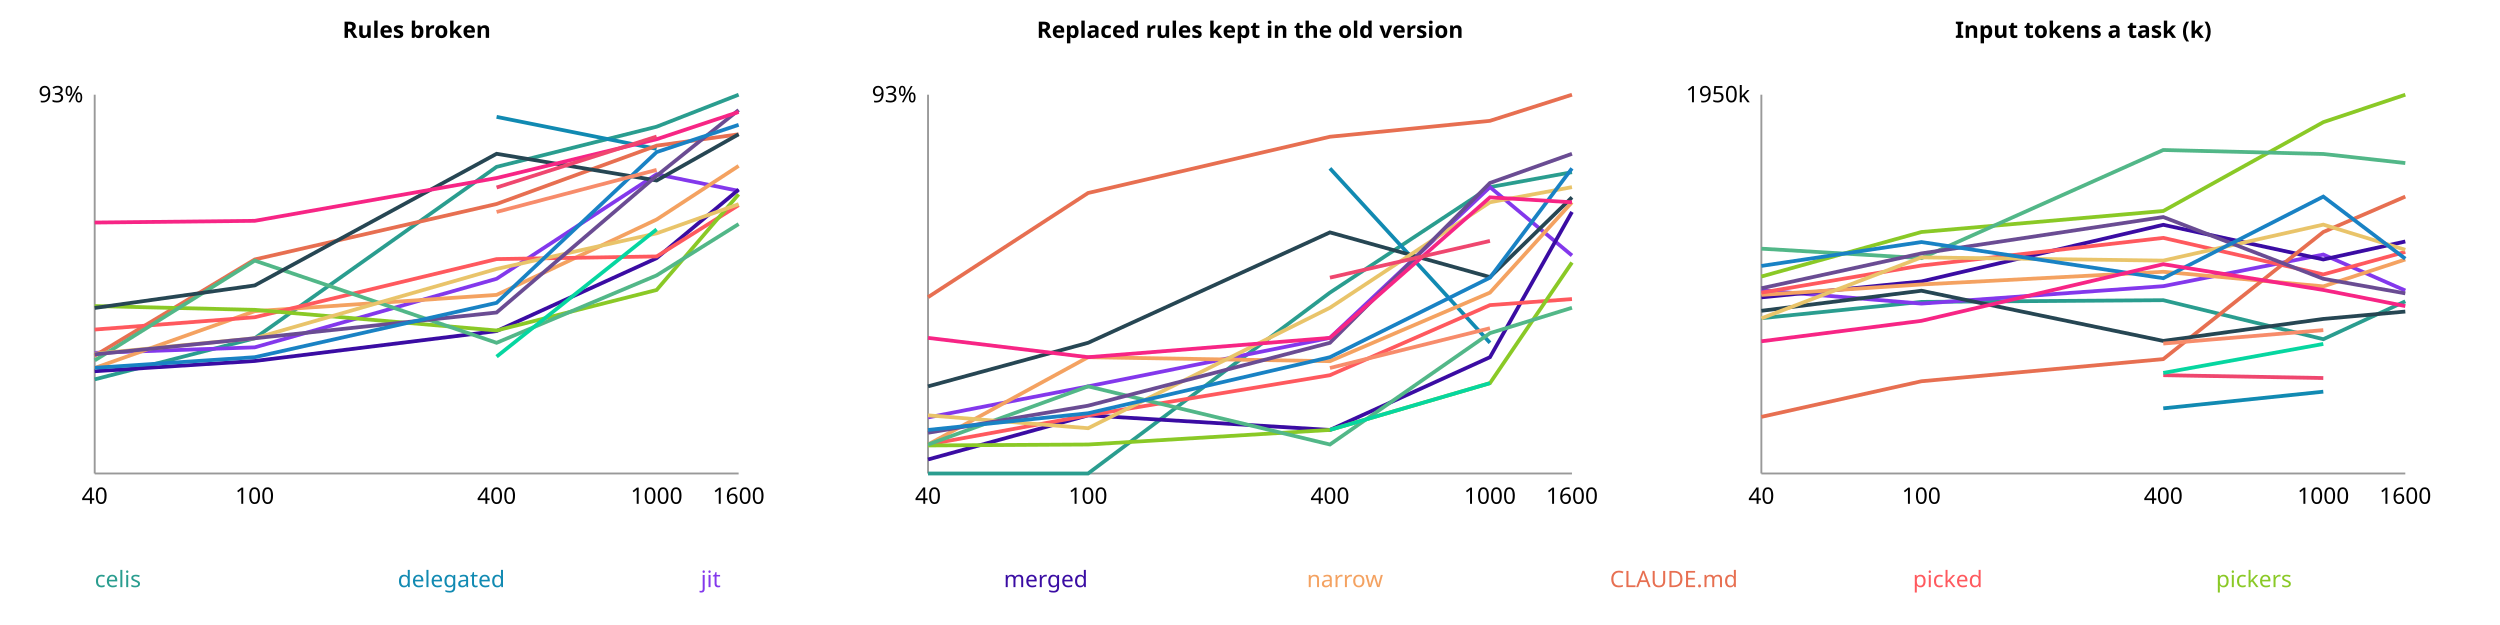
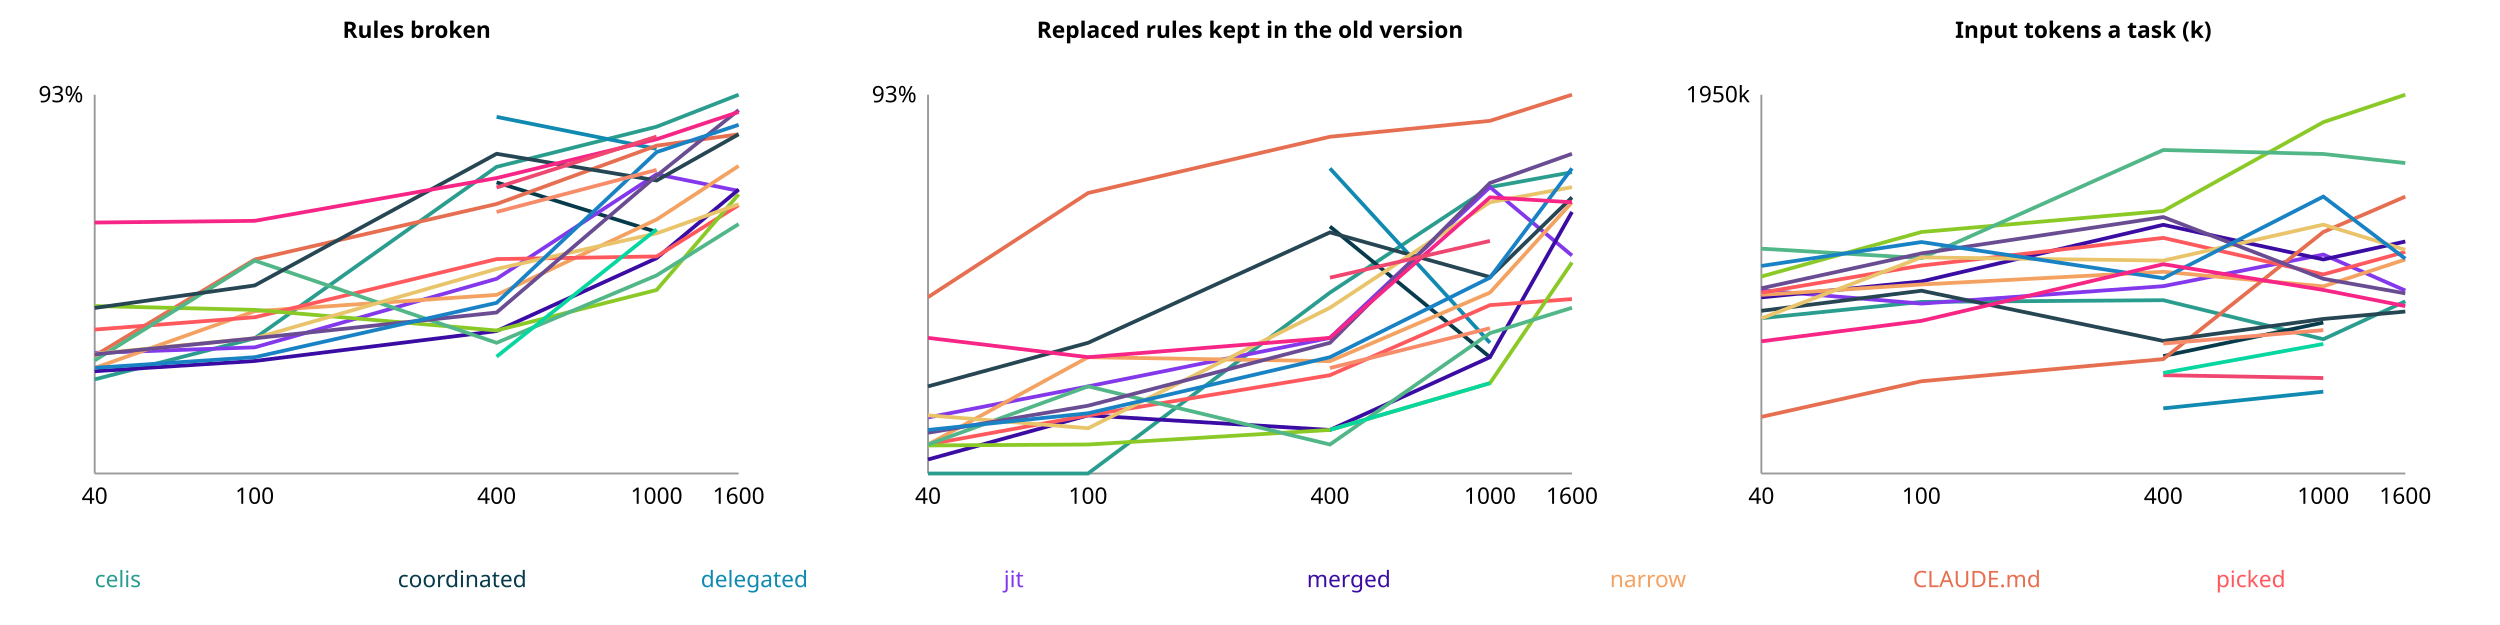
<svg xmlns="http://www.w3.org/2000/svg" width="1320" height="330" font-family="sans-serif" font-size="12">
  <rect width="100%" height="100%" fill="white" />
  <text x="220.0" y="20" text-anchor="middle" font-weight="bold">Rules broken</text>
  <line x1="50" y1="250" x2="390" y2="250" stroke="#999" />
  <line x1="50" y1="50" x2="50" y2="250" stroke="#999" />
  <text x="44" y="54" text-anchor="end">93%</text>
  <text x="50.0" y="266" text-anchor="middle">40</text>
  <text x="134.454" y="266" text-anchor="middle">100</text>
  <text x="262.227" y="266" text-anchor="middle">400</text>
  <text x="346.68" y="266" text-anchor="middle">1000</text>
  <text x="390.0" y="266" text-anchor="middle">1600</text>
  <polyline points="50.0,200.3 134.5,178.6 262.2,88.1 346.7,66.9 390.0,50.0" fill="none" stroke="#2a9d8f" stroke-width="2" />
+   <polyline points="262.2,96.3 346.7,122.5" fill="none" stroke="#073b4c" stroke-width="2" />
  <polyline points="262.2,61.7 346.7,78.6" fill="none" stroke="#118ab2" stroke-width="2" />
  <polyline points="50.0,186.3 134.5,183.4 262.2,147.2 346.7,92.0 390.0,100.8" fill="none" stroke="#8338ec" stroke-width="2" />
  <polyline points="50.0,196.0 134.5,190.6 262.2,174.8 346.7,136.3 390.0,100.1" fill="none" stroke="#3a0ca3" stroke-width="2" />
  <polyline points="50.0,194.3 134.5,164.3 262.2,155.7 346.7,115.9 390.0,87.6" fill="none" stroke="#f4a261" stroke-width="2" />
  <polyline points="50.0,187.8 134.5,137.0 262.2,107.7 346.7,76.9 390.0,70.9" fill="none" stroke="#e76f51" stroke-width="2" />
  <polyline points="50.0,174.0 134.5,167.5 262.2,136.8 346.7,135.4 390.0,108.3" fill="none" stroke="#ff595e" stroke-width="2" />
  <polyline points="50.0,161.6 134.5,163.6 262.2,174.5 346.7,153.1 390.0,102.6" fill="none" stroke="#8ac926" stroke-width="2" />
  <polyline points="50.0,190.3 134.5,137.6 262.2,181.0 346.7,145.4 390.0,118.3" fill="none" stroke="#52b788" stroke-width="2" />
  <polyline points="50.0,162.6 134.5,150.7 262.2,81.2 346.7,95.3 390.0,70.9" fill="none" stroke="#264653" stroke-width="2" />
  <polyline points="50.0,186.8 134.5,178.6 262.2,142.0 346.7,123.2 390.0,107.8" fill="none" stroke="#e9c46a" stroke-width="2" />
  <polyline points="50.0,187.1 134.5,178.6 262.2,165.0 346.7,92.8 390.0,58.1" fill="none" stroke="#6a4c93" stroke-width="2" />
  <polyline points="50.0,194.2 134.5,188.6 262.2,159.9 346.7,80.3 390.0,65.9" fill="none" stroke="#1982c4" stroke-width="2" />
  <polyline points="50.0,117.5 134.5,116.6 262.2,94.0 346.7,73.5 390.0,59.1" fill="none" stroke="#f72585" stroke-width="2" />
  <polyline points="262.2,99.0 346.7,72.1" fill="none" stroke="#ef476f" stroke-width="2" />
  <polyline points="262.2,111.9 346.7,89.7" fill="none" stroke="#f78c6b" stroke-width="2" />
  <polyline points="262.2,188.3 346.7,121.1" fill="none" stroke="#06d6a0" stroke-width="2" />
  <text x="660.0" y="20" text-anchor="middle" font-weight="bold">Replaced rules kept in the old version</text>
  <line x1="490" y1="250" x2="830" y2="250" stroke="#999" />
  <line x1="490" y1="50" x2="490" y2="250" stroke="#999" />
  <text x="484" y="54" text-anchor="end">93%</text>
  <text x="490.0" y="266" text-anchor="middle">40</text>
  <text x="574.454" y="266" text-anchor="middle">100</text>
  <text x="702.227" y="266" text-anchor="middle">400</text>
  <text x="786.68" y="266" text-anchor="middle">1000</text>
  <text x="830.0" y="266" text-anchor="middle">1600</text>
  <polyline points="490.0,250.0 574.5,250.0 702.2,154.5 786.7,98.8 830.0,90.9" fill="none" stroke="#2a9d8f" stroke-width="2" />
+   <polyline points="702.2,119.6 786.7,188.6" fill="none" stroke="#073b4c" stroke-width="2" />
  <polyline points="702.2,88.9 786.7,181.0" fill="none" stroke="#118ab2" stroke-width="2" />
  <polyline points="490.0,220.4 574.5,204.0 702.2,178.4 786.7,98.8 830.0,134.9" fill="none" stroke="#8338ec" stroke-width="2" />
  <polyline points="490.0,242.6 574.5,219.3 702.2,227.0 786.7,188.6 830.0,111.9" fill="none" stroke="#3a0ca3" stroke-width="2" />
  <polyline points="490.0,234.7 574.5,188.6 702.2,190.7 786.7,154.5 830.0,106.8" fill="none" stroke="#f4a261" stroke-width="2" />
  <polyline points="490.0,156.9 574.5,101.9 702.2,72.2 786.7,63.8 830.0,50.0" fill="none" stroke="#e76f51" stroke-width="2" />
  <polyline points="490.0,234.7 574.5,219.3 702.2,198.1 786.7,161.1 830.0,157.9" fill="none" stroke="#ff595e" stroke-width="2" />
  <polyline points="490.0,235.2 574.5,234.7 702.2,227.0 786.7,202.3 830.0,138.6" fill="none" stroke="#8ac926" stroke-width="2" />
  <polyline points="490.0,234.7 574.5,204.0 702.2,234.7 786.7,175.9 830.0,162.5" fill="none" stroke="#52b788" stroke-width="2" />
  <polyline points="490.0,204.0 574.5,181.0 702.2,122.7 786.7,146.3 830.0,104.2" fill="none" stroke="#264653" stroke-width="2" />
  <polyline points="490.0,219.3 574.5,226.1 702.2,162.5 786.7,106.8 830.0,98.8" fill="none" stroke="#e9c46a" stroke-width="2" />
  <polyline points="490.0,228.5 574.5,214.2 702.2,181.0 786.7,96.6 830.0,81.2" fill="none" stroke="#6a4c93" stroke-width="2" />
  <polyline points="490.0,227.0 574.5,218.2 702.2,188.6 786.7,146.6 830.0,88.9" fill="none" stroke="#1982c4" stroke-width="2" />
  <polyline points="490.0,178.4 574.5,188.6 702.2,178.4 786.7,104.2 830.0,106.8" fill="none" stroke="#f72585" stroke-width="2" />
  <polyline points="702.2,146.6 786.7,127.2" fill="none" stroke="#ef476f" stroke-width="2" />
  <polyline points="702.2,194.3 786.7,173.3" fill="none" stroke="#f78c6b" stroke-width="2" />
  <polyline points="702.2,227.0 786.7,202.3" fill="none" stroke="#06d6a0" stroke-width="2" />
  <text x="1100.0" y="20" text-anchor="middle" font-weight="bold">Input tokens a task (k)</text>
  <line x1="930" y1="250" x2="1270" y2="250" stroke="#999" />
  <line x1="930" y1="50" x2="930" y2="250" stroke="#999" />
  <text x="924" y="54" text-anchor="end">1950k</text>
  <text x="930.0" y="266" text-anchor="middle">40</text>
  <text x="1014.454" y="266" text-anchor="middle">100</text>
  <text x="1142.227" y="266" text-anchor="middle">400</text>
  <text x="1226.68" y="266" text-anchor="middle">1000</text>
  <text x="1270.0" y="266" text-anchor="middle">1600</text>
  <polyline points="930.0,168.0 1014.5,159.4 1142.2,158.5 1226.7,179.1 1270.0,159.1" fill="none" stroke="#2a9d8f" stroke-width="2" />
+   <polyline points="1142.2,188.0 1226.7,170.3" fill="none" stroke="#073b4c" stroke-width="2" />
  <polyline points="1142.2,215.6 1226.7,206.8" fill="none" stroke="#118ab2" stroke-width="2" />
  <polyline points="930.0,153.3 1014.5,160.3 1142.2,151.1 1226.7,134.4 1270.0,153.4" fill="none" stroke="#8338ec" stroke-width="2" />
  <polyline points="930.0,157.0 1014.5,148.6 1142.2,118.7 1226.7,137.0 1270.0,127.5" fill="none" stroke="#3a0ca3" stroke-width="2" />
  <polyline points="930.0,155.7 1014.5,150.2 1142.2,143.5 1226.7,151.2 1270.0,137.0" fill="none" stroke="#f4a261" stroke-width="2" />
  <polyline points="930.0,220.1 1014.5,201.3 1142.2,189.6 1226.7,122.5 1270.0,103.8" fill="none" stroke="#e76f51" stroke-width="2" />
  <polyline points="930.0,154.5 1014.5,140.2 1142.2,125.6 1226.7,144.9 1270.0,133.0" fill="none" stroke="#ff595e" stroke-width="2" />
  <polyline points="930.0,146.0 1014.5,122.5 1142.2,111.4 1226.7,64.5 1270.0,50.0" fill="none" stroke="#8ac926" stroke-width="2" />
  <polyline points="930.0,131.3 1014.5,136.3 1142.2,79.2 1226.7,81.3 1270.0,86.1" fill="none" stroke="#52b788" stroke-width="2" />
  <polyline points="930.0,164.1 1014.5,153.5 1142.2,180.0 1226.7,168.4 1270.0,164.5" fill="none" stroke="#264653" stroke-width="2" />
  <polyline points="930.0,168.1 1014.5,135.9 1142.2,137.6 1226.7,118.6 1270.0,131.9" fill="none" stroke="#e9c46a" stroke-width="2" />
  <polyline points="930.0,152.2 1014.5,133.8 1142.2,114.6 1226.7,147.2 1270.0,154.9" fill="none" stroke="#6a4c93" stroke-width="2" />
  <polyline points="930.0,140.4 1014.5,127.8 1142.2,146.9 1226.7,103.8 1270.0,136.6" fill="none" stroke="#1982c4" stroke-width="2" />
  <polyline points="930.0,180.2 1014.5,169.4 1142.2,139.5 1226.7,153.1 1270.0,161.6" fill="none" stroke="#f72585" stroke-width="2" />
  <polyline points="1142.2,198.1 1226.7,199.6" fill="none" stroke="#ef476f" stroke-width="2" />
  <polyline points="1142.2,181.4 1226.7,174.3" fill="none" stroke="#f78c6b" stroke-width="2" />
  <polyline points="1142.2,196.9 1226.7,181.6" fill="none" stroke="#06d6a0" stroke-width="2" />
  <text x="50" y="310" fill="#2a9d8f">celis</text>
-   <text x="210" y="310" fill="#118ab2">delegated</text>
-   <text x="370" y="310" fill="#8338ec">jit</text>
-   <text x="530" y="310" fill="#3a0ca3">merged</text>
-   <text x="690" y="310" fill="#f4a261">narrow</text>
-   <text x="850" y="310" fill="#e76f51">CLAUDE.md</text>
-   <text x="1010" y="310" fill="#ff595e">picked</text>
-   <text x="1170" y="310" fill="#8ac926">pickers</text>
-   <text x="1330" y="310" fill="#52b788">pickers50</text>
-   <text x="1490" y="310" fill="#264653">placed</text>
-   <text x="1650" y="310" fill="#e9c46a">ranked</text>
-   <text x="1810" y="310" fill="#6a4c93">scoped</text>
-   <text x="1970" y="310" fill="#1982c4">scopedrank</text>
-   <text x="2130" y="310" fill="#f72585">staged</text>
-   <text x="2290" y="310" fill="#ef476f">taught</text>
-   <text x="2450" y="310" fill="#f78c6b">taught1</text>
-   <text x="2610" y="310" fill="#06d6a0">triggered</text>
+   <text x="210" y="310" fill="#073b4c">coordinated</text>
+   <text x="370" y="310" fill="#118ab2">delegated</text>
+   <text x="530" y="310" fill="#8338ec">jit</text>
+   <text x="690" y="310" fill="#3a0ca3">merged</text>
+   <text x="850" y="310" fill="#f4a261">narrow</text>
+   <text x="1010" y="310" fill="#e76f51">CLAUDE.md</text>
+   <text x="1170" y="310" fill="#ff595e">picked</text>
+   <text x="1330" y="310" fill="#8ac926">pickers</text>
+   <text x="1490" y="310" fill="#52b788">pickers50</text>
+   <text x="1650" y="310" fill="#264653">placed</text>
+   <text x="1810" y="310" fill="#e9c46a">ranked</text>
+   <text x="1970" y="310" fill="#6a4c93">scoped</text>
+   <text x="2130" y="310" fill="#1982c4">scopedrank</text>
+   <text x="2290" y="310" fill="#f72585">staged</text>
+   <text x="2450" y="310" fill="#ef476f">taught</text>
+   <text x="2610" y="310" fill="#f78c6b">taught1</text>
+   <text x="2770" y="310" fill="#06d6a0">triggered</text>
</svg>
